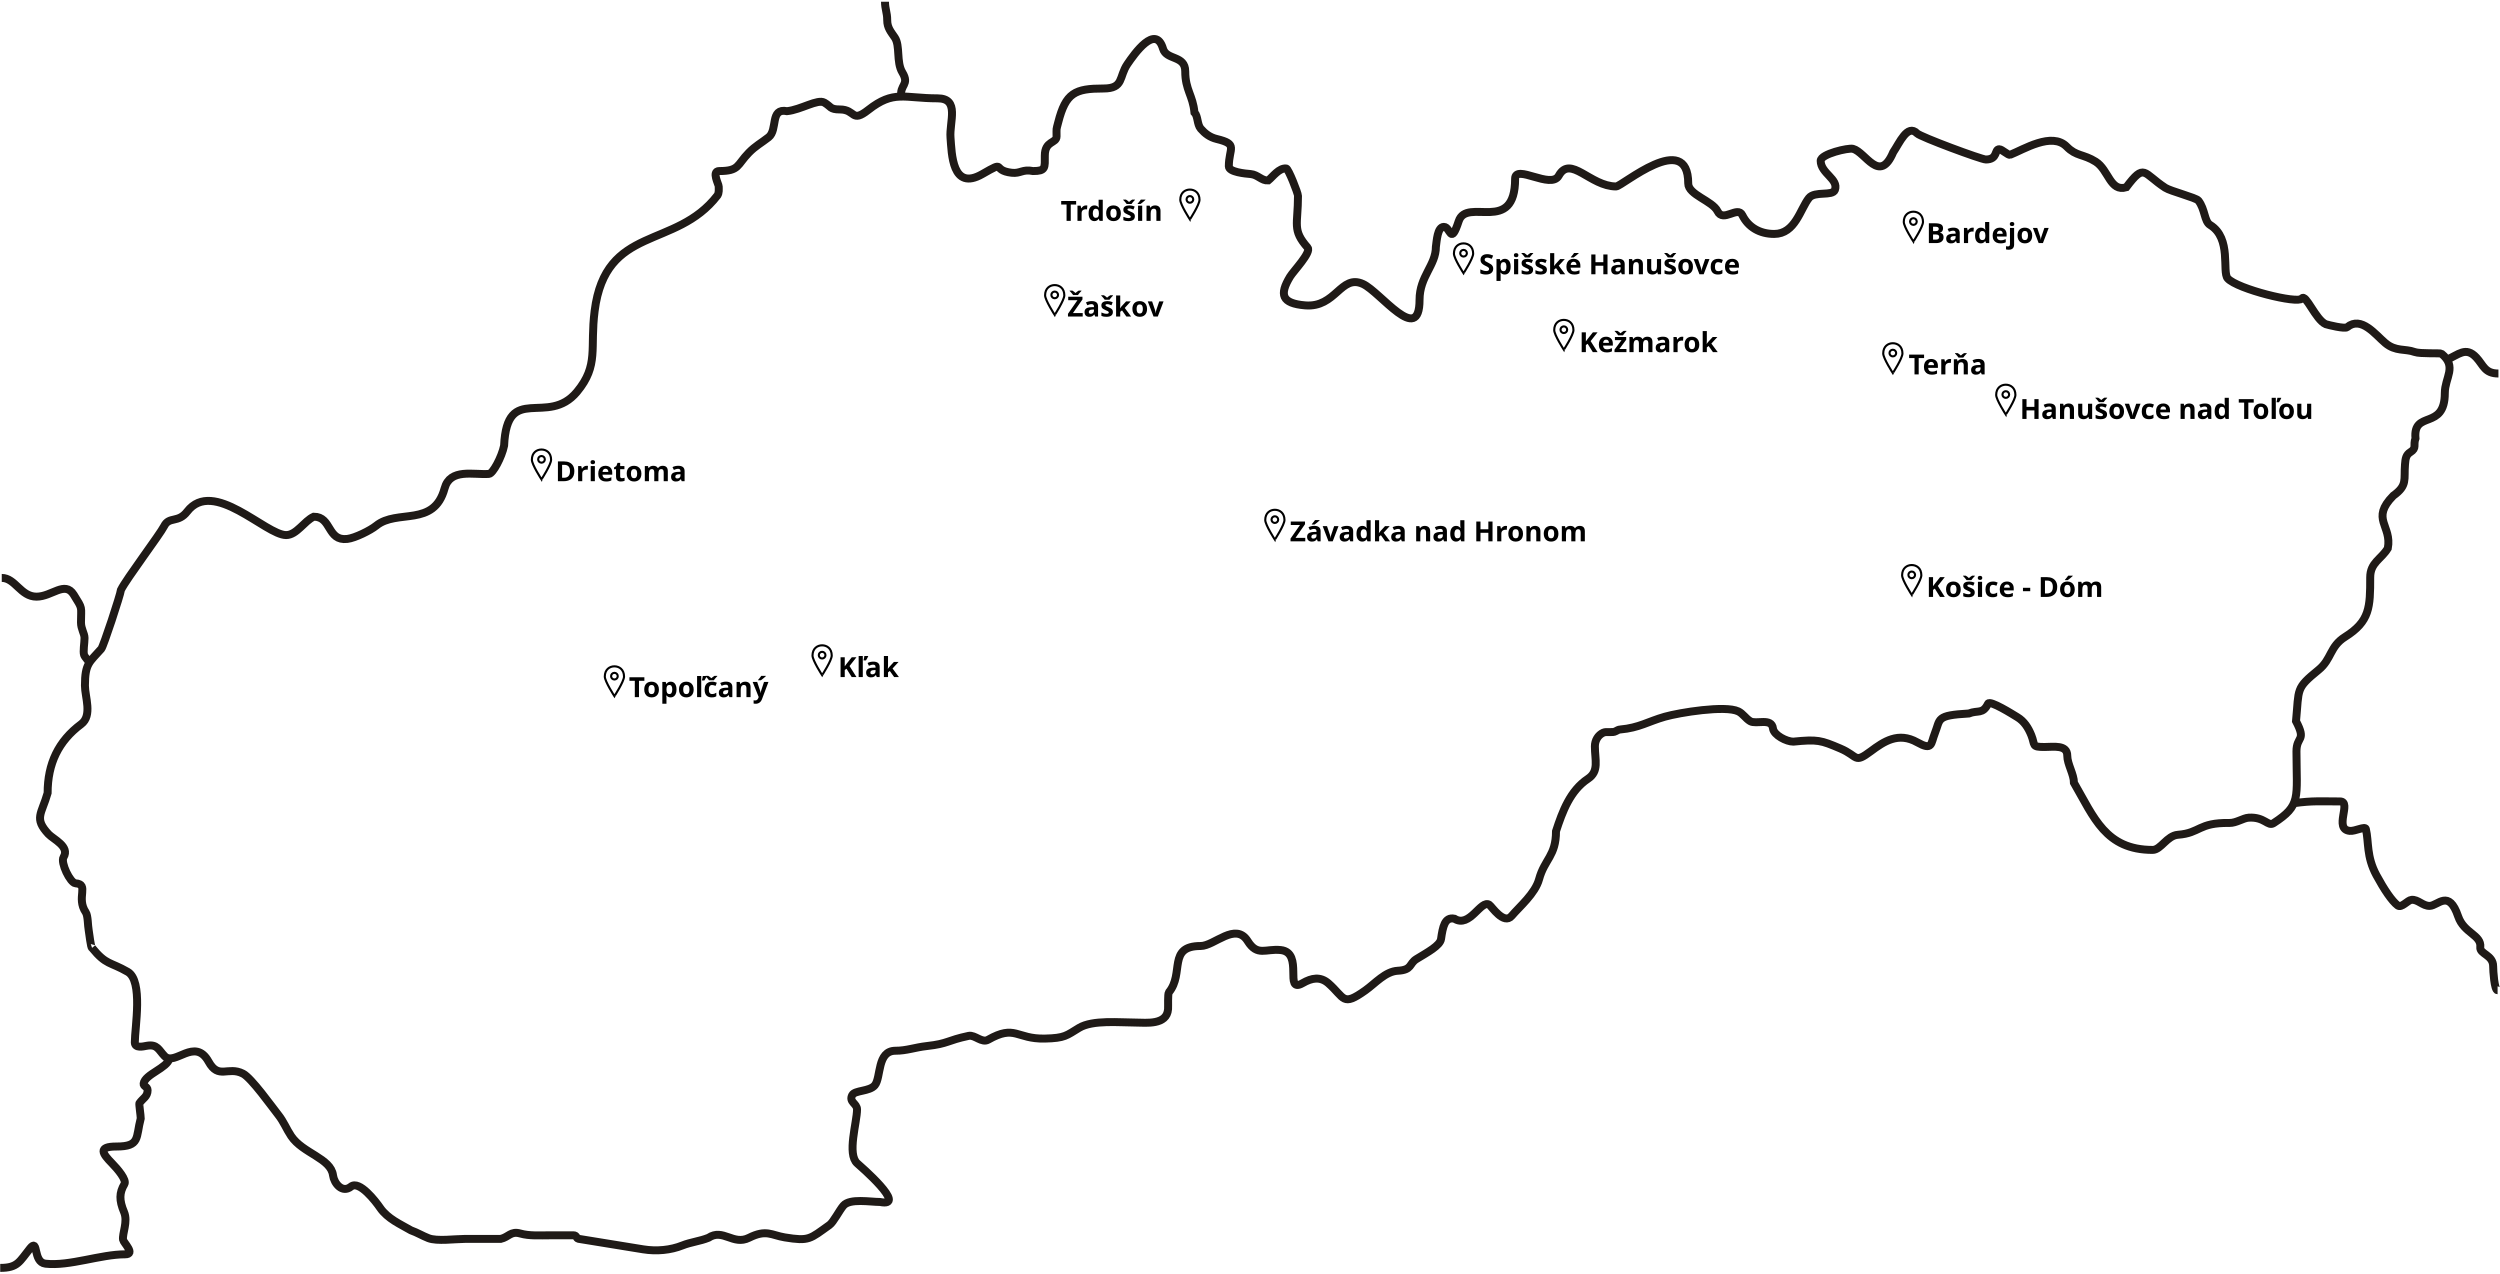
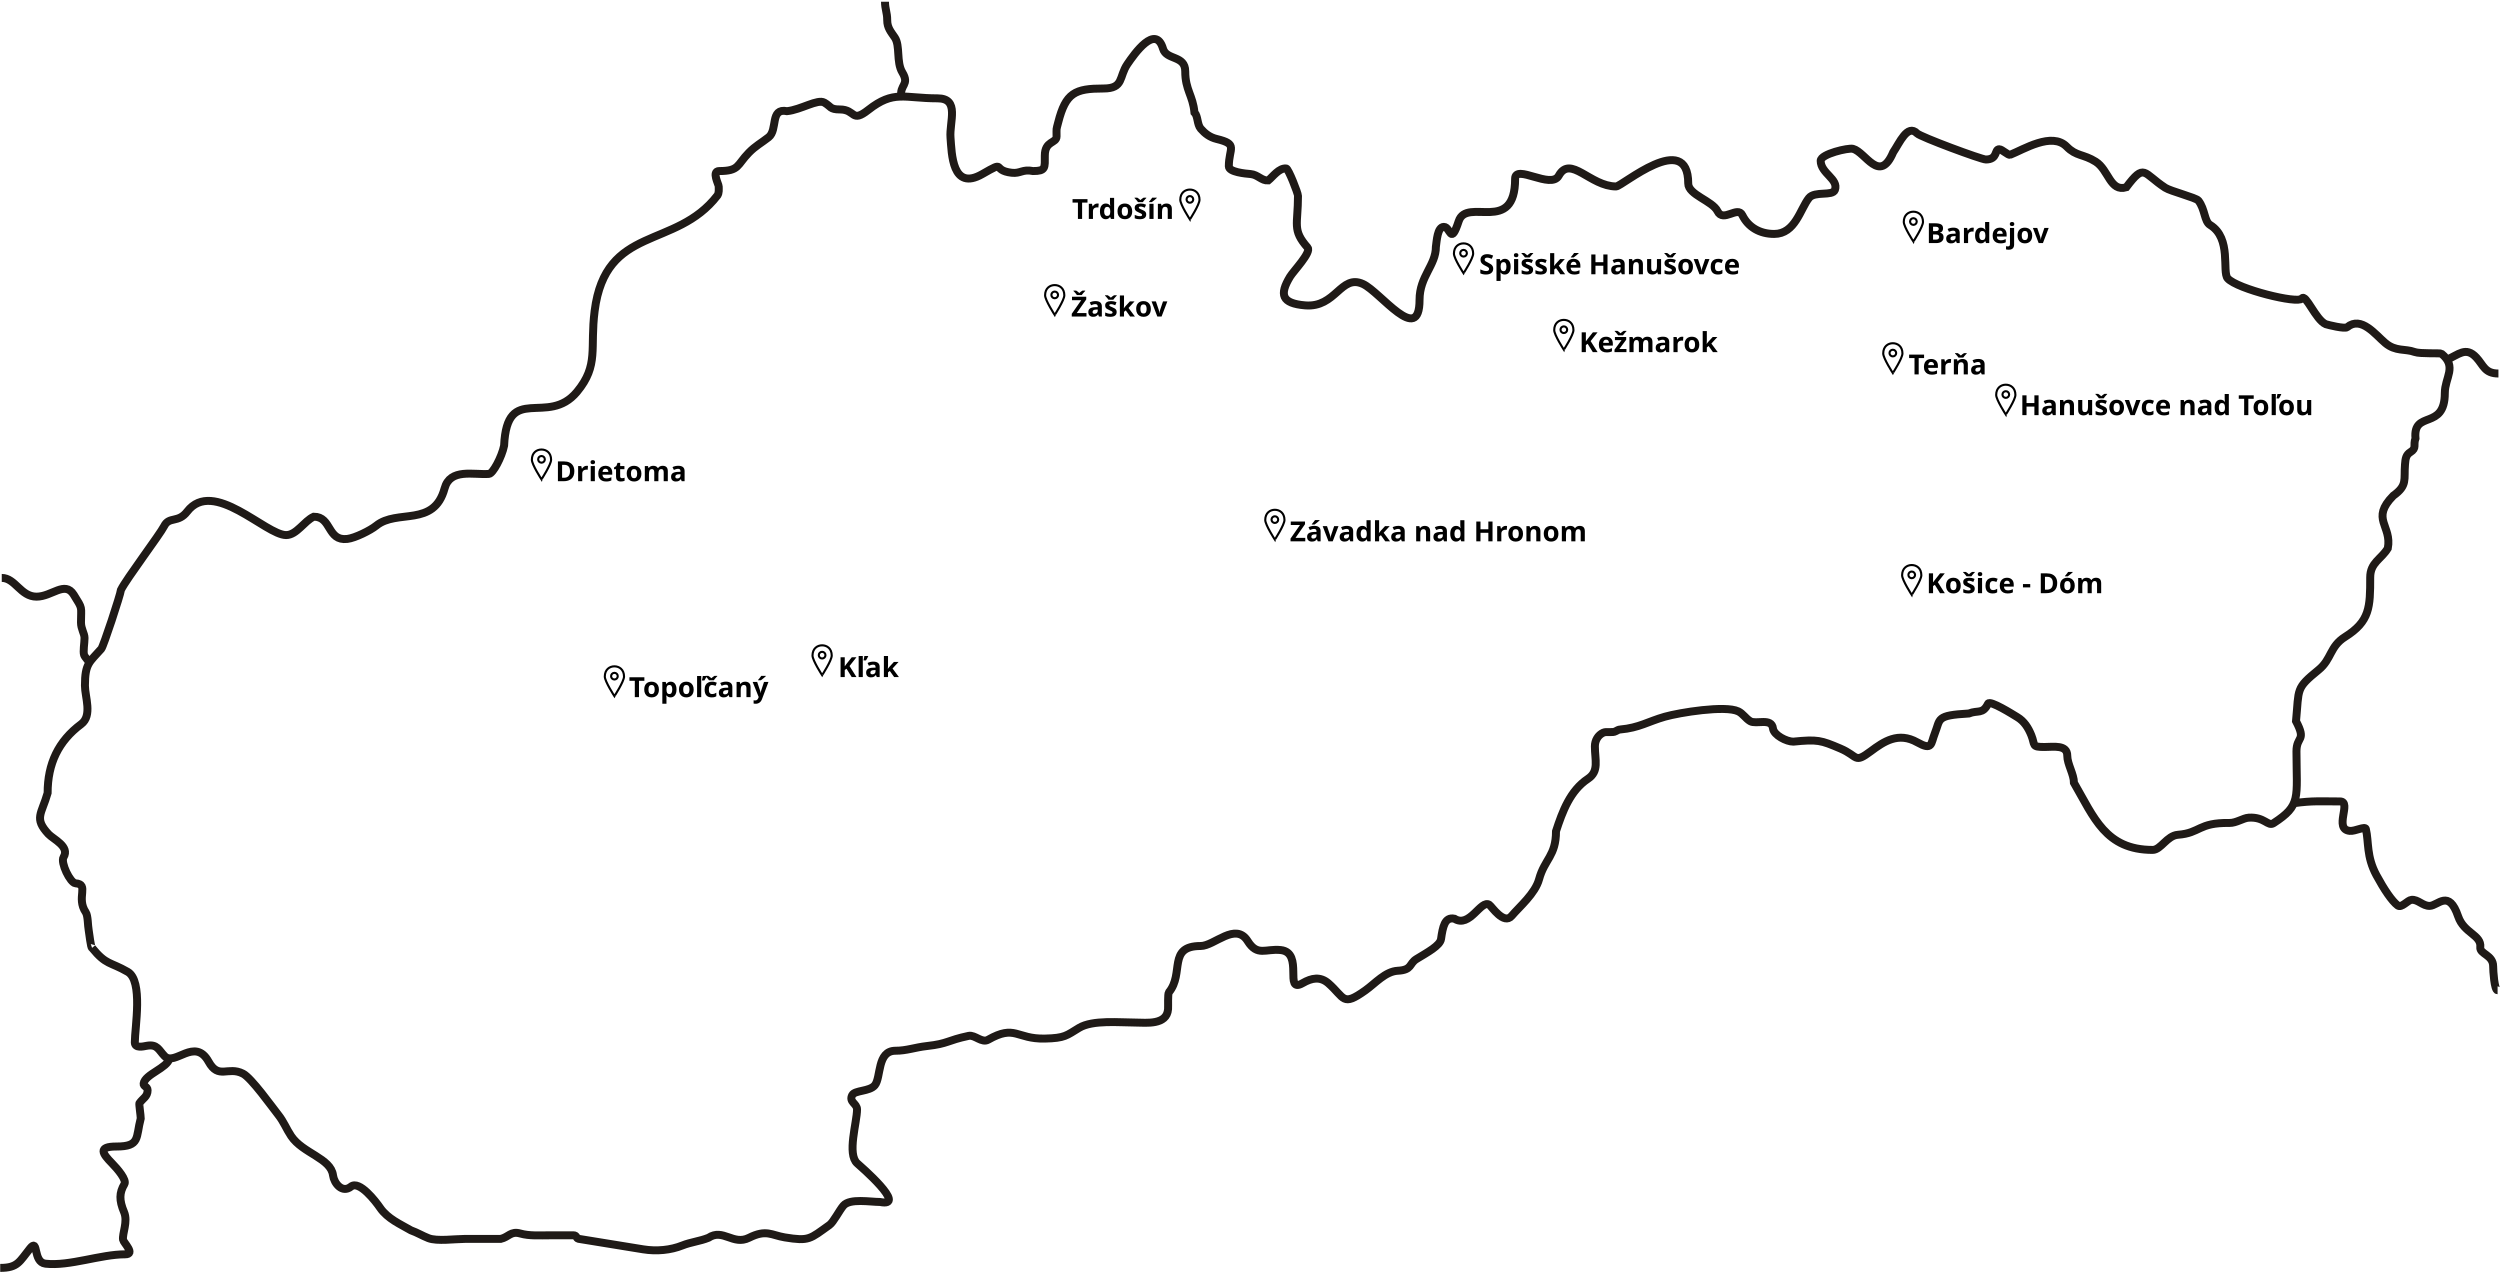
<svg xmlns="http://www.w3.org/2000/svg" xml:space="preserve" width="2642px" height="1346px" style="shape-rendering:geometricPrecision; text-rendering:geometricPrecision; image-rendering:optimizeQuality; fill-rule:evenodd; clip-rule:evenodd" viewBox="0 0 2642 1346" version="1.1" id="svg32">
  <defs id="defs12">
    <style type="text/css" id="style10">
    .str1 {stroke:#1F1A17;stroke-width:4.166}
    .str0 {stroke:#1F1A17;stroke-width:8.334}
    .fil0 {fill:none}
    .fil1 {fill:#1F1A17}
    .fnt0 {font-weight:normal;font-size:33.337;font-family:'Arial'}
   </style>
  </defs>
  <g transform="translate(249.3105,-32.92779)" id="g5430">
    <g id="g5416">
      <text xml:space="preserve" style="font-style:normal;font-variant:normal;font-weight:normal;font-stretch:normal;font-size:40px;line-height:125%;font-family:Wingdings;-inkscape-font-specification:Wingdings;letter-spacing:0px;word-spacing:-1.23px;fill:#000000;fill-opacity:1;stroke:none;stroke-width:1px;stroke-linecap:butt;stroke-linejoin:miter;stroke-opacity:1" x="1786.479" y="289.832" id="text5410">
        <tspan id="tspan5408" x="1786.479" y="289.832" style="font-style:normal;font-variant:normal;font-weight:bold;font-stretch:normal;font-size:29.333px;font-family:sans-serif;-inkscape-font-specification:'sans-serif Bold'">Bardejov</tspan>
      </text>
      <text id="text5414" y="289.832" x="1786.479" style="font-style:normal;font-variant:normal;font-weight:normal;font-stretch:normal;font-size:40px;line-height:125%;font-family:Wingdings;-inkscape-font-specification:Wingdings;letter-spacing:0px;word-spacing:-1.23px;fill:#000000;fill-opacity:1;stroke:none;stroke-width:1px;stroke-linecap:butt;stroke-linejoin:miter;stroke-opacity:1" xml:space="preserve">
        <tspan style="font-style:normal;font-variant:normal;font-weight:bold;font-stretch:normal;font-size:29.333px;font-family:sans-serif;-inkscape-font-specification:'sans-serif Bold'" y="326.428" x="1786.479" id="tspan5412" />
      </text>
      <g id="g4552-2-5-2-37" transform="matrix(0.05790356,0,0,0.05790356,1765.038,256.2061)" style="clip-rule:evenodd;fill:none;fill-rule:evenodd;stroke:#000000;stroke-width:38.38;stroke-miterlimit:4;stroke-dasharray:none;stroke-opacity:1;image-rendering:optimizeQuality;shape-rendering:geometricPrecision;text-rendering:geometricPrecision">
        <path id="path4550-2-21-0-87" d="m 133.383,551.7 c 0,0.1 0.2,0.3 0.2,0.3 0,0 175.2,-269 175.2,-357.4 0,-130.1 -88.8,-186.7 -175.4,-186.9 -86.6,0.2 -175.4,56.8 -175.4,186.9 0,88.4 175.3,357.4 175.3,357.4 0,0 0.1,-0.3 0.1,-0.3 z M 72.683,187.2 c 0,-33.6 27.2,-60.8 60.8,-60.8 33.6,0 60.8,27.2 60.8,60.8 0,33.6 -27.3,60.8 -60.9,60.8 -33.5,0 -60.7,-27.2 -60.7,-60.8 z" style="fill:none;stroke-width:38.38;stroke-miterlimit:4;stroke-dasharray:none" />
      </g>
    </g>
  </g>
  <g id="layer4" style="display:inline">
    <path style="clip-rule:evenodd;fill:none;fill-rule:evenodd;stroke:#1f1a17;stroke-width:8.419;image-rendering:optimizeQuality;shape-rendering:geometricPrecision;text-rendering:geometricPrecision" id="path15" d="m 97.291,1001.703 c -1.271,0.432 -2.997,-15.829 -3.544,-18.534 -0.964,-4.763 -0.712,-15.452 -3.101,-18.986 -10.589,-15.663 4.15,-29.611 -10.871,-30.708 -5.537,-0.404 -16.067,-21.954 -12.606,-27.607 6.882,-11.239 -10.853,-18.934 -15.947,-24.411 -15.608,-16.777 -7.241,-21.051 -0.886,-43.397 0,-31.056 11.403,-54.871 35.438,-72.781 12.122,-9.034 3.987,-28.861 3.987,-40.685 0,-23.589 4.778,-24.657 17.276,-38.877 2.292,-2.606 20.128,-56.918 20.82,-62.384 5.726,-11.587 41.167,-58.537 45.626,-67.356 5.345,-10.572 14.779,-2.899 24.363,-15.37 27.459,-35.728 82.911,24.863 104.541,24.863 11.129,0 19.134,-14.891 29.236,-19.438 19.051,0 13.987,26.019 35.438,23.507 8.165,-0.956 24.346,-8.981 30.565,-14.014 22.152,-17.927 60.934,2.081 72.204,-39.329 5.902,-21.688 30.709,-14.102 46.955,-15.37 4.077,-0.318 13.379,-17.507 15.947,-29.836 3.091,-67.319 45.98,-19.3 77.077,-56.959 23.287,-28.2 13.543,-45.681 18.605,-85.439 11.667,-91.654 85.421,-64.427 129.79,-122.055 1.81,-2.892 1.329,-6.076 1.329,-9.493 0,-2.268 -7.727,-16.274 0.443,-16.274 21.541,0 18.589,-6.313 31.451,-19.438 7.011,-7.155 13.202,-10.295 20.82,-16.274 9.966,-7.824 1.141,-31.199 19.491,-27.575 14.726,-1.502 32.281,-13.16 39.424,-9.041 7.248,4.178 5.651,7.233 16.39,7.233 16.977,0 11.899,14.758 30.122,0.452 26.921,-21.132 37.785,-12.206 73.09,-12.206 23.858,0 12.371,24.838 13.732,41.589 1.342,16.524 1.52,56.957 33.666,38.425 26.372,-15.205 9.074,-3.927 31.008,-1.356 9.347,1.095 11.178,-4.062 22.591,-1.808 13.467,0 12.403,-3.469 12.403,-16.274 0,-16.033 12.403,-12.785 12.403,-20.343 0,-9.726 -0.485,-6.091 1.772,-14.918 7.972,-31.174 17.667,-35.712 47.841,-35.712 21.666,0 16.108,-12.365 25.249,-25.767 7.45,-10.925 29.82,-42.739 37.652,-16.274 3.661,12.367 23.477,6.66 23.477,23.959 0,19.678 8.027,25.255 9.745,43.397 3.866,3.946 2.679,12.601 6.645,17.178 4.486,5.18 9.666,9.109 16.833,10.849 23.183,5.631 12.846,9.504 12.846,28.932 0,6.125 17.553,7.674 23.034,8.137 7.634,0.646 11.623,7.24 18.605,6.781 4.801,-3.885 11.453,-13.454 19.048,-12.658 2.263,0.236 12.403,26.043 12.403,28.932 0,30.671 -6.414,35.808 10.188,54.699 4.275,4.863 -15.034,24.818 -18.605,30.74 -11.389,18.889 -8.955,28.181 15.947,30.288 32.61,2.761 37.645,-33.339 61.13,-22.603 18.451,8.436 59.801,65.799 59.801,16.726 0,-24.917 17.276,-36.326 17.276,-56.055 0.919,-6.105 1.502,-20.961 8.479,-21.024 7.04,-0.063 6.888,20.578 15.626,-6.03 8.465,-25.781 59.617,14.952 59.617,-44.823 0,-15.95 37.962,11.481 46.069,-3.164 12.444,-22.479 33.236,11.301 60.687,11.301 6.105,0 76.191,-60.41 76.191,-3.164 0,12.08 25.567,18.267 31.008,29.384 5.945,12.15 21.192,-6.031 26.135,4.069 6.245,12.762 18.445,19.891 33.666,19.891 22.311,0 27.476,-26.293 36.767,-37.973 6.104,-7.675 24.999,-1.615 27.464,-8.589 4.077,-11.536 -15.061,-17.457 -15.061,-30.74 0,-7.223 29.3,-13.916 34.109,-12.658 13.436,3.515 28.078,37.647 42.525,3.616 6.597,-9.674 15.067,-30.282 25.249,-19.891 3.605,3.679 67.901,27.575 72.647,27.575 12.947,0 8.863,-10.849 14.175,-10.849 2.817,0 9.575,6.639 11.517,5.877 13.985,-5.487 44.121,-24.591 59.801,-8.589 10.114,10.321 17.494,7.615 30.565,15.822 13.849,8.698 15.193,32.201 32.337,27.123 19.704,-26.143 17.578,-14.936 41.196,0.452 5.654,3.684 32.6,10.514 34.995,13.562 7.234,9.207 6.161,21.941 12.403,25.767 23.069,14.144 12.42,49.583 18.605,56.507 10.009,11.205 74.357,27.182 78.406,21.247 3.942,-5.778 14.578,22.557 25.249,27.123 2.765,0.873 20.156,5.182 22.591,3.164 14.887,-12.33 30.118,8.209 40.31,16.726 11.127,9.298 20.837,5.75 31.008,9.493 5.819,2.141 27.159,0.845 28.35,1.808 16.893,13.671 3.544,25.104 3.544,41.589 0,39.953 -33.799,17.502 -31.008,47.918 -2.653,7.229 1.612,10.115 -5.316,14.466 -4.753,2.984 -5.251,6.844 -5.759,13.11 -1.315,16.182 2.857,22.041 -12.403,33 -24.388,24.888 -1.151,31.303 -5.759,55.603 -6.95,11.528 -18.605,14.994 -18.605,30.74 0,31.649 -0.355,46.369 -26.578,62.836 -16.308,10.242 -14.078,23.519 -27.907,34.808 -24.504,20.006 -20.613,19.337 -23.92,54.247 11.374,21.767 0.424,15.247 0.471,32.074 0.142,49.754 5.072,56.684 -24.18,75.702 -6.011,3.908 -9.428,-6.842 -26.28,-5.772 -5.945,0.377 -13.045,5.69 -20.443,5.585 -33.066,-0.471 -30.479,10.664 -54.354,12.491 -11.605,0.888 -18.044,15.988 -26.709,15.988 -49.75,0 -61.978,-34.32 -83.17,-70.898 0,-8.972 -7.069,-19.799 -7.069,-28.629 0,-11.914 -14.525,-9.242 -24.078,-9.242 -13.966,0 -9.651,-1.785 -13.916,-12.398 -3.276,-8.153 -7.69,-14.881 -14.8,-19.161 -4.75,-2.858 -28.961,-18.211 -30.925,-14.202 -5.627,11.488 -10.603,6.53 -20.322,10.37 -35.099,2.054 -29.745,5.455 -36.006,21.19 -4.255,10.697 -2.21,18.444 -18.555,9.242 -19.996,-11.257 -35.313,-0.761 -49.038,9.468 -17.961,13.384 -12.872,5.305 -32.251,-2.93 -20.625,-8.765 -23.863,-9.761 -49.701,-7.214 -6.929,0 -20.508,-6.771 -21.427,-13.976 -1.485,-11.65 -17.856,-3.895 -24.078,-7.664 -4.889,-2.961 -7.699,-8.027 -12.591,-10.37 -13.841,-6.63 -62.397,1.344 -77.534,5.636 -17.757,5.033 -27.203,11.774 -47.271,13.525 -1.514,0 -3.554,1.179 -4.639,1.803 -3.577,2.064 -9.684,-0.054 -13.254,1.578 -5.496,2.515 -8.836,8.218 -8.836,14.427 0,14.467 4.693,26.319 -7.29,34.265 -18.85,12.497 -26.96,34.523 -33.797,55.455 0,26.161 -12.117,29.498 -17.892,50.721 -4.114,15.116 -20.725,29.008 -28.989,38.768 -8.266,9.763 -20.993,-9.955 -23.584,-11.717 -8.896,-6.05 -20.569,24.992 -36.889,14.653 -10.308,-2.173 -12.299,8.79 -14.137,21.415 -1.034,7.099 -14.398,14.113 -25.937,21.194 -8.1,4.97 -4.349,11.573 -19.788,12.395 -13.089,0.697 -23.703,13.253 -34.239,20.739 -24.676,17.533 -21.37,8.064 -39.319,-7.664 -8.434,-7.105 -17.225,-5.608 -26.949,0 -20.373,11.748 1.664,-32.32 -23.194,-34.941 -16.031,-1.689 -24.577,7.023 -34.901,-9.468 -12.845,-20.516 -35.324,5.185 -49.701,5.185 -35.342,0 -17.074,29.014 -33.576,48.917 -1.301,1.925 -0.648,14.682 -0.884,17.809 -1.288,17.136 -23.549,14.261 -33.576,14.202 -17.462,0 -46.014,-3.119 -60.525,5.636 -13.291,8.018 -14.806,10.82 -36.227,11.271 -30.251,0.636 -30.978,-15.139 -59.817,1.213 -6.693,3.794 -13.868,-5.337 -20.465,-4.109 -23.467,4.979 -21.319,8.21 -44.302,10.787 -12.58,1.41 -21.416,4.959 -33.134,4.959 -19.739,0 -15.02,28.222 -21.869,36.519 -5.5,6.665 -21.137,5.11 -23.857,10.37 -3.811,7.374 5.08,8.835 5.08,15.104 0,13.609 -10.794,47.296 0.221,57.032 2.575,2.277 54.144,46.742 24.078,40.802 -10.28,0 -31.835,-4.003 -38.657,3.832 -4.352,4.998 -10.494,17.454 -14.8,20.514 -20.745,14.739 -21.148,17.358 -47.271,13.075 -14.047,-2.304 -19.342,-8.789 -37.773,0.451 -16.722,8.382 -27.455,-10.295 -42.853,0 -9.047,3.636 -18.628,4.506 -27.612,8.115 -12.211,4.906 -27.123,6.364 -41.307,4.058 l -68.416,-11.127 c -2.54,-0.64 -1.754,-3.7 -5.163,-3.7 h -7.8 -17.028 c -10.702,0 -21.854,0.843 -31.529,-1.906 -10.088,-2.865 -12.172,3.766 -20.653,5.718 h -37.901 c -10.381,0 -29.477,2.747 -38.45,-0.785 -6.747,-2.657 -11.717,-5.83 -18.475,-8.264 -10.879,-6.349 -24.708,-12.177 -32.692,-23.895 -4.455,-6.539 -21.956,-29.35 -30.704,-22.317 -9.258,7.44 -17.937,-3.612 -18.997,-11.947 -2.302,-18.108 -31.958,-23.183 -44.231,-41.459 -5.008,-7.458 -7.703,-15.022 -13.732,-22.603 -6.511,-8.185 -28.244,-38.827 -37.209,-43.397 -15.967,-8.137 -25.659,6.599 -36.324,-12.658 -14.614,-26.387 -35.666,5.192 -46.512,-5.877 -6.264,-6.393 -7.509,-12.99 -19.048,-10.849 -3.365,0.625 -12.403,2.893 -12.403,-3.616 0,-15.72 9.017,-65.05 -7.53,-74.589 -18.874,-10.882 -22.561,-6.834 -37.652,-25.315 m 81.845,116.796 c -2.181,10.227 -26.05,16.731 -27.36,26.662 -0.396,2.997 4.21,3.083 4.21,6.922 0,7.03 -4.999,8.472 -8.654,13.844 -0.51,0.749 1.403,13.186 1.403,15.992 -5.357,20.31 -0.339,29.72 -25.703,29.72 -20.068,0 -14.692,7.509 -4.692,17.715 6.005,6.129 15.771,17.573 13.121,22.019 -5.436,9.121 -5.638,17.054 -0.353,29.574 4.3,10.184 -2.088,22.619 -1.044,29.286 0.468,2.991 13.44,15.314 2.345,15.314 -26.296,0 -58.909,12.768 -84.373,9.912 -13.577,-1.524 -7.131,-27.48 -16.139,-16.309 -11.444,14.195 -13.015,20.755 -31.681,20.755 M 94.242,700.727 c 0.417,-1.495 -4.517,-5.938 -5.381,-8.593 -1.204,-3.696 0.468,-12.548 0.468,-17.901 0,-4.858 -3.742,-9.426 -3.742,-16.469 0,-17.435 2.234,-13.464 -7.718,-29.358 -9.358,-14.943 -23.038,2.148 -39.293,2.148 -16.8,0 -22.47,-19.811 -36.72,-19.811 M 952.555,102.057 c -2.13,-12.583 9.112,-12.142 0.999,-25.596 -6.551,-10.867 -2.037,-28.141 -7.972,-36.85 -4.033,-5.919 -7.972,-10.3 -7.972,-18.186 0,-8.424 -2.344,-11.664 -2.344,-19.622 M 2585.966,380.011 c 12.094,-4.926 19.802,-14.249 30.988,-2.225 7.645,8.217 8.828,16.947 23.389,16.947 m -216.218,454.117 c 19.377,-2.826 29.77,-1.881 48.848,-1.881 12.822,0 -7.275,29.428 10.317,31.107 5.686,0.542 16.148,-5.299 16.943,-1.97 3.299,13.811 0.385,28.87 11.195,48.87 7.904,14.624 16.232,27.208 22.511,31.939 3.968,2.988 10.453,-5.573 14.538,-5.963 6.874,-0.658 11.849,6.563 19.2,6.401 8.907,-0.195 20.127,-18.191 30.128,11.159 6.09,17.876 24.764,19.396 23.359,32.558 -0.767,7.185 13.6,8.024 13.6,20.1 0,4.746 1.295,25.365 4.69,25.365" class="fil0 str0" />
  </g>
  <g id="g4537" transform="translate(-117.5992,82.31951)">
    <g id="g4523">
      <text id="text4517" y="289.832" x="1786.479" style="font-style:normal;font-variant:normal;font-weight:normal;font-stretch:normal;font-size:40px;line-height:125%;font-family:Wingdings;-inkscape-font-specification:Wingdings;letter-spacing:0px;word-spacing:-1.23px;fill:#000000;fill-opacity:1;stroke:none;stroke-width:1px;stroke-linecap:butt;stroke-linejoin:miter;stroke-opacity:1" xml:space="preserve">
        <tspan style="font-style:normal;font-variant:normal;font-weight:bold;font-stretch:normal;font-size:29.333px;font-family:sans-serif;-inkscape-font-specification:'sans-serif Bold'" y="289.832" x="1786.479" id="tspan4515">Kežmarok</tspan>
      </text>
      <text xml:space="preserve" style="font-style:normal;font-variant:normal;font-weight:normal;font-stretch:normal;font-size:40px;line-height:125%;font-family:Wingdings;-inkscape-font-specification:Wingdings;letter-spacing:0px;word-spacing:-1.23px;fill:#000000;fill-opacity:1;stroke:none;stroke-width:1px;stroke-linecap:butt;stroke-linejoin:miter;stroke-opacity:1" x="1786.479" y="289.832" id="text4521">
        <tspan id="tspan4519" x="1786.479" y="326.428" style="font-style:normal;font-variant:normal;font-weight:bold;font-stretch:normal;font-size:29.333px;font-family:sans-serif;-inkscape-font-specification:'sans-serif Bold'" />
      </text>
      <g id="g4552-2-5-2-3" transform="matrix(0.05790356,0,0,0.05790356,1762.534,255.2843)" style="clip-rule:evenodd;fill:none;fill-rule:evenodd;stroke:#000000;stroke-width:38.38;stroke-miterlimit:4;stroke-dasharray:none;stroke-opacity:1;image-rendering:optimizeQuality;shape-rendering:geometricPrecision;text-rendering:geometricPrecision">
        <path id="path4550-2-21-0-89" d="m 133.383,551.7 c 0,0.1 0.2,0.3 0.2,0.3 0,0 175.2,-269 175.2,-357.4 0,-130.1 -88.8,-186.7 -175.4,-186.9 -86.6,0.2 -175.4,56.8 -175.4,186.9 0,88.4 175.3,357.4 175.3,357.4 0,0 0.1,-0.3 0.1,-0.3 z M 72.683,187.2 c 0,-33.6 27.2,-60.8 60.8,-60.8 33.6,0 60.8,27.2 60.8,60.8 0,33.6 -27.3,60.8 -60.9,60.8 -33.5,0 -60.7,-27.2 -60.7,-60.8 z" style="fill:none;stroke-width:38.38;stroke-miterlimit:4;stroke-dasharray:none" />
      </g>
    </g>
  </g>
  <g transform="translate(-900.8105,425.7094)" id="g4567">
    <g id="g4553">
      <text xml:space="preserve" style="font-style:normal;font-variant:normal;font-weight:normal;font-stretch:normal;font-size:40px;line-height:125%;font-family:Wingdings;-inkscape-font-specification:Wingdings;letter-spacing:0px;word-spacing:-1.23px;fill:#000000;fill-opacity:1;stroke:none;stroke-width:1px;stroke-linecap:butt;stroke-linejoin:miter;stroke-opacity:1" x="1786.479" y="289.832" id="text4547">
        <tspan id="tspan4545" x="1786.479" y="289.832" style="font-style:normal;font-variant:normal;font-weight:bold;font-stretch:normal;font-size:29.333px;font-family:sans-serif;-inkscape-font-specification:'sans-serif Bold'">Kľak</tspan>
      </text>
      <text id="text4551" y="289.832" x="1786.479" style="font-style:normal;font-variant:normal;font-weight:normal;font-stretch:normal;font-size:40px;line-height:125%;font-family:Wingdings;-inkscape-font-specification:Wingdings;letter-spacing:0px;word-spacing:-1.23px;fill:#000000;fill-opacity:1;stroke:none;stroke-width:1px;stroke-linecap:butt;stroke-linejoin:miter;stroke-opacity:1" xml:space="preserve">
        <tspan style="font-style:normal;font-variant:normal;font-weight:bold;font-stretch:normal;font-size:29.333px;font-family:sans-serif;-inkscape-font-specification:'sans-serif Bold'" y="326.428" x="1786.479" id="tspan4549" />
      </text>
      <g id="g4552-2-5-2-0" transform="matrix(0.05790356,0,0,0.05790356,1761.904,255.821)" style="clip-rule:evenodd;fill:none;fill-rule:evenodd;stroke:#000000;stroke-width:38.38;stroke-miterlimit:4;stroke-dasharray:none;stroke-opacity:1;image-rendering:optimizeQuality;shape-rendering:geometricPrecision;text-rendering:geometricPrecision">
        <path id="path4550-2-21-0-9" d="m 133.383,551.7 c 0,0.1 0.2,0.3 0.2,0.3 0,0 175.2,-269 175.2,-357.4 0,-130.1 -88.8,-186.7 -175.4,-186.9 -86.6,0.2 -175.4,56.8 -175.4,186.9 0,88.4 175.3,357.4 175.3,357.4 0,0 0.1,-0.3 0.1,-0.3 z M 72.683,187.2 c 0,-33.6 27.2,-60.8 60.8,-60.8 33.6,0 60.8,27.2 60.8,60.8 0,33.6 -27.3,60.8 -60.9,60.8 -33.5,0 -60.7,-27.2 -60.7,-60.8 z" style="fill:none;stroke-width:38.38;stroke-miterlimit:4;stroke-dasharray:none" />
      </g>
    </g>
  </g>
  <g id="g4597" transform="translate(1053.69,-155.2311)">
    <g id="g4583">
-       <text id="text4577" y="388.615" x="67.178" style="font-style:normal;font-variant:normal;font-weight:normal;font-stretch:normal;font-size:40px;line-height:125%;font-family:Wingdings;-inkscape-font-specification:Wingdings;letter-spacing:0px;word-spacing:-1.23px;fill:#000000;fill-opacity:1;stroke:none;stroke-width:1px;stroke-linecap:butt;stroke-linejoin:miter;stroke-opacity:1" xml:space="preserve">
-         <tspan style="font-style:normal;font-variant:normal;font-weight:bold;font-stretch:normal;font-size:29.333px;font-family:sans-serif;-inkscape-font-specification:'sans-serif Bold'" y="388.615" x="67.178" id="tspan4575">Trdošín</tspan>
+       <text id="text4577" y="386.615" x="79.178" style="font-style:normal;font-variant:normal;font-weight:normal;font-stretch:normal;font-size:40px;line-height:125%;font-family:Wingdings;-inkscape-font-specification:Wingdings;letter-spacing:0px;word-spacing:-1.23px;fill:#000000;fill-opacity:1;stroke:none;stroke-width:1px;stroke-linecap:butt;stroke-linejoin:miter;stroke-opacity:1" xml:space="preserve">
+         <tspan style="font-style:normal;font-variant:normal;font-weight:bold;font-stretch:normal;font-size:29.333px;font-family:sans-serif;-inkscape-font-specification:'sans-serif Bold'" y="386.615" x="79.178" id="tspan4575">Trdošín</tspan>
      </text>
      <text xml:space="preserve" style="font-style:normal;font-variant:normal;font-weight:normal;font-stretch:normal;font-size:40px;line-height:125%;font-family:Wingdings;-inkscape-font-specification:Wingdings;letter-spacing:0px;word-spacing:-1.23px;fill:#000000;fill-opacity:1;stroke:none;stroke-width:1px;stroke-linecap:butt;stroke-linejoin:miter;stroke-opacity:1" x="1786.479" y="289.832" id="text4581">
        <tspan id="tspan4579" x="1786.479" y="326.428" style="font-style:normal;font-variant:normal;font-weight:bold;font-stretch:normal;font-size:29.333px;font-family:sans-serif;-inkscape-font-specification:'sans-serif Bold'" />
      </text>
      <g id="g4552-2-5-2" transform="matrix(0.05790356,0,0,0.05790356,196.0679,355.1217)" style="clip-rule:evenodd;fill:none;fill-rule:evenodd;stroke:#000000;stroke-width:38.38;stroke-miterlimit:4;stroke-dasharray:none;stroke-opacity:1;image-rendering:optimizeQuality;shape-rendering:geometricPrecision;text-rendering:geometricPrecision">
        <path id="path4550-2-21-0" d="m 133.383,551.7 c 0,0.1 0.2,0.3 0.2,0.3 0,0 175.2,-269 175.2,-357.4 0,-130.1 -88.8,-186.7 -175.4,-186.9 -86.6,0.2 -175.4,56.8 -175.4,186.9 0,88.4 175.3,357.4 175.3,357.4 0,0 0.1,-0.3 0.1,-0.3 z M 72.683,187.2 c 0,-33.6 27.2,-60.8 60.8,-60.8 33.6,0 60.8,27.2 60.8,60.8 0,33.6 -27.3,60.8 -60.9,60.8 -33.5,0 -60.7,-27.2 -60.7,-60.8 z" style="fill:none;stroke-width:38.38;stroke-miterlimit:4;stroke-dasharray:none" />
      </g>
    </g>
  </g>
  <g transform="translate(1065.45,-341.0379)" id="g4627">
    <g id="g4613" transform="translate(-1288.888,341.0379)">
      <text xml:space="preserve" style="font-style:normal;font-variant:normal;font-weight:normal;font-stretch:normal;font-size:40px;line-height:125%;font-family:Wingdings;-inkscape-font-specification:Wingdings;letter-spacing:0px;word-spacing:-1.23px;fill:#000000;fill-opacity:1;stroke:none;stroke-width:1px;stroke-linecap:butt;stroke-linejoin:miter;stroke-opacity:1" x="1786.479" y="289.832" id="text4607">
        <tspan id="tspan4605" x="1786.479" y="289.832" style="font-style:normal;font-variant:normal;font-weight:bold;font-stretch:normal;font-size:29.333px;font-family:sans-serif;-inkscape-font-specification:'sans-serif Bold'">Spišské Hanušovce</tspan>
      </text>
      <text id="text4611" y="289.832" x="1786.479" style="font-style:normal;font-variant:normal;font-weight:normal;font-stretch:normal;font-size:40px;line-height:125%;font-family:Wingdings;-inkscape-font-specification:Wingdings;letter-spacing:0px;word-spacing:-1.23px;fill:#000000;fill-opacity:1;stroke:none;stroke-width:1px;stroke-linecap:butt;stroke-linejoin:miter;stroke-opacity:1" xml:space="preserve">
        <tspan style="font-style:normal;font-variant:normal;font-weight:bold;font-stretch:normal;font-size:29.333px;font-family:sans-serif;-inkscape-font-specification:'sans-serif Bold'" y="326.428" x="1786.479" id="tspan4609" />
      </text>
      <g id="g4552-2-5-2-2" transform="matrix(0.05790356,0,0,0.05790356,1762.385,256.7659)" style="clip-rule:evenodd;fill:none;fill-rule:evenodd;stroke:#000000;stroke-width:38.38;stroke-miterlimit:4;stroke-dasharray:none;stroke-opacity:1;image-rendering:optimizeQuality;shape-rendering:geometricPrecision;text-rendering:geometricPrecision">
        <path id="path4550-2-21-0-46" d="m 133.383,551.7 c 0,0.1 0.2,0.3 0.2,0.3 0,0 175.2,-269 175.2,-357.4 0,-130.1 -88.8,-186.7 -175.4,-186.9 -86.6,0.2 -175.4,56.8 -175.4,186.9 0,88.4 175.3,357.4 175.3,357.4 0,0 0.1,-0.3 0.1,-0.3 z M 72.683,187.2 c 0,-33.6 27.2,-60.8 60.8,-60.8 33.6,0 60.8,27.2 60.8,60.8 0,33.6 -27.3,60.8 -60.9,60.8 -33.5,0 -60.7,-27.2 -60.7,-60.8 z" style="fill:none;stroke-width:38.38;stroke-miterlimit:4;stroke-dasharray:none" />
      </g>
    </g>
  </g>
  <g id="g4657" transform="translate(348.094,152.8791)">
    <g id="g4643">
-       <text id="text4637" y="289.832" x="1786.479" style="font-style:normal;font-variant:normal;font-weight:normal;font-stretch:normal;font-size:40px;line-height:125%;font-family:Wingdings;-inkscape-font-specification:Wingdings;letter-spacing:0px;word-spacing:-1.23px;fill:#000000;fill-opacity:1;stroke:none;stroke-width:1px;stroke-linecap:butt;stroke-linejoin:miter;stroke-opacity:1" xml:space="preserve">
-         <tspan style="font-style:normal;font-variant:normal;font-weight:bold;font-stretch:normal;font-size:29.333px;font-family:sans-serif;-inkscape-font-specification:'sans-serif Bold'" y="289.832" x="1786.479" id="tspan4635">Hanušovce nad Toľou</tspan>
+       <text id="text4637" y="285.832" x="1786.479" style="font-style:normal;font-variant:normal;font-weight:normal;font-stretch:normal;font-size:40px;line-height:125%;font-family:Wingdings;-inkscape-font-specification:Wingdings;letter-spacing:0px;word-spacing:-1.23px;fill:#000000;fill-opacity:1;stroke:none;stroke-width:1px;stroke-linecap:butt;stroke-linejoin:miter;stroke-opacity:1" xml:space="preserve">
+         <tspan style="font-style:normal;font-variant:normal;font-weight:bold;font-stretch:normal;font-size:29.333px;font-family:sans-serif;-inkscape-font-specification:'sans-serif Bold'" y="285.832" x="1786.479" id="tspan4635">Hanušovce nad Toľou</tspan>
      </text>
      <text xml:space="preserve" style="font-style:normal;font-variant:normal;font-weight:normal;font-stretch:normal;font-size:40px;line-height:125%;font-family:Wingdings;-inkscape-font-specification:Wingdings;letter-spacing:0px;word-spacing:-1.23px;fill:#000000;fill-opacity:1;stroke:none;stroke-width:1px;stroke-linecap:butt;stroke-linejoin:miter;stroke-opacity:1" x="1786.479" y="289.832" id="text4641">
        <tspan id="tspan4639" x="1786.479" y="326.428" style="font-style:normal;font-variant:normal;font-weight:bold;font-stretch:normal;font-size:29.333px;font-family:sans-serif;-inkscape-font-specification:'sans-serif Bold'" />
      </text>
      <g id="g4552-2-5-2-27" transform="matrix(0.05790356,0,0,0.05790356,1763.905,253.2251)" style="clip-rule:evenodd;fill:none;fill-rule:evenodd;stroke:#000000;stroke-width:38.38;stroke-miterlimit:4;stroke-dasharray:none;stroke-opacity:1;image-rendering:optimizeQuality;shape-rendering:geometricPrecision;text-rendering:geometricPrecision">
        <path id="path4550-2-21-0-51" d="m 133.383,551.7 c 0,0.1 0.2,0.3 0.2,0.3 0,0 175.2,-269 175.2,-357.4 0,-130.1 -88.8,-186.7 -175.4,-186.9 -86.6,0.2 -175.4,56.8 -175.4,186.9 0,88.4 175.3,357.4 175.3,357.4 0,0 0.1,-0.3 0.1,-0.3 z M 72.683,187.2 c 0,-33.6 27.2,-60.8 60.8,-60.8 33.6,0 60.8,27.2 60.8,60.8 0,33.6 -27.3,60.8 -60.9,60.8 -33.5,0 -60.7,-27.2 -60.7,-60.8 z" style="fill:none;stroke-width:38.38;stroke-miterlimit:4;stroke-dasharray:none" />
      </g>
    </g>
  </g>
  <g transform="translate(-658.5559,44.68774)" id="g4687">
    <g id="g4673">
-       <text xml:space="preserve" style="font-style:normal;font-variant:normal;font-weight:normal;font-stretch:normal;font-size:40px;line-height:125%;font-family:Wingdings;-inkscape-font-specification:Wingdings;letter-spacing:0px;word-spacing:-1.23px;fill:#000000;fill-opacity:1;stroke:none;stroke-width:1px;stroke-linecap:butt;stroke-linejoin:miter;stroke-opacity:1" x="1786.479" y="289.832" id="text4667">
-         <tspan id="tspan4665" x="1786.479" y="289.832" style="font-style:normal;font-variant:normal;font-weight:bold;font-stretch:normal;font-size:29.333px;font-family:sans-serif;-inkscape-font-specification:'sans-serif Bold'">Žaškov</tspan>
+       <text xml:space="preserve" style="font-style:normal;font-variant:normal;font-weight:normal;font-stretch:normal;font-size:40px;line-height:125%;font-family:Wingdings;-inkscape-font-specification:Wingdings;letter-spacing:0px;word-spacing:-1.23px;fill:#000000;fill-opacity:1;stroke:none;stroke-width:1px;stroke-linecap:butt;stroke-linejoin:miter;stroke-opacity:1" x="1790.479" y="289.832" id="text4667">
+         <tspan id="tspan4665" x="1790.479" y="289.832" style="font-style:normal;font-variant:normal;font-weight:bold;font-stretch:normal;font-size:29.333px;font-family:sans-serif;-inkscape-font-specification:'sans-serif Bold'">Žaškov</tspan>
      </text>
      <text id="text4671" y="289.832" x="1786.479" style="font-style:normal;font-variant:normal;font-weight:normal;font-stretch:normal;font-size:40px;line-height:125%;font-family:Wingdings;-inkscape-font-specification:Wingdings;letter-spacing:0px;word-spacing:-1.23px;fill:#000000;fill-opacity:1;stroke:none;stroke-width:1px;stroke-linecap:butt;stroke-linejoin:miter;stroke-opacity:1" xml:space="preserve">
        <tspan style="font-style:normal;font-variant:normal;font-weight:bold;font-stretch:normal;font-size:29.333px;font-family:sans-serif;-inkscape-font-specification:'sans-serif Bold'" y="326.428" x="1786.479" id="tspan4669" />
      </text>
      <g id="g4552-2-5-2-7" transform="matrix(0.05790356,0,0,0.05790356,1765.45,256.1409)" style="clip-rule:evenodd;fill:none;fill-rule:evenodd;stroke:#000000;stroke-width:38.38;stroke-miterlimit:4;stroke-dasharray:none;stroke-opacity:1;image-rendering:optimizeQuality;shape-rendering:geometricPrecision;text-rendering:geometricPrecision">
        <path id="path4550-2-21-0-6" d="m 133.383,551.7 c 0,0.1 0.2,0.3 0.2,0.3 0,0 175.2,-269 175.2,-357.4 0,-130.1 -88.8,-186.7 -175.4,-186.9 -86.6,0.2 -175.4,56.8 -175.4,186.9 0,88.4 175.3,357.4 175.3,357.4 0,0 0.1,-0.3 0.1,-0.3 z M 72.683,187.2 c 0,-33.6 27.2,-60.8 60.8,-60.8 33.6,0 60.8,27.2 60.8,60.8 0,33.6 -27.3,60.8 -60.9,60.8 -33.5,0 -60.7,-27.2 -60.7,-60.8 z" style="fill:none;stroke-width:38.38;stroke-miterlimit:4;stroke-dasharray:none" />
      </g>
    </g>
  </g>
  <g id="g4717" transform="translate(-1121.897,446.8773)">
    <g id="g4703">
      <text id="text4697" y="289.832" x="1786.479" style="font-style:normal;font-variant:normal;font-weight:normal;font-stretch:normal;font-size:40px;line-height:125%;font-family:Wingdings;-inkscape-font-specification:Wingdings;letter-spacing:0px;word-spacing:-1.23px;fill:#000000;fill-opacity:1;stroke:none;stroke-width:1px;stroke-linecap:butt;stroke-linejoin:miter;stroke-opacity:1" xml:space="preserve">
        <tspan style="font-style:normal;font-variant:normal;font-weight:bold;font-stretch:normal;font-size:29.333px;font-family:sans-serif;-inkscape-font-specification:'sans-serif Bold'" y="289.832" x="1786.479" id="tspan4695">Topoľčaný</tspan>
      </text>
      <text xml:space="preserve" style="font-style:normal;font-variant:normal;font-weight:normal;font-stretch:normal;font-size:40px;line-height:125%;font-family:Wingdings;-inkscape-font-specification:Wingdings;letter-spacing:0px;word-spacing:-1.23px;fill:#000000;fill-opacity:1;stroke:none;stroke-width:1px;stroke-linecap:butt;stroke-linejoin:miter;stroke-opacity:1" x="1786.479" y="289.832" id="text4701">
        <tspan id="tspan4699" x="1786.479" y="326.428" style="font-style:normal;font-variant:normal;font-weight:bold;font-stretch:normal;font-size:29.333px;font-family:sans-serif;-inkscape-font-specification:'sans-serif Bold'" />
      </text>
      <g id="g4552-2-5-2-9" transform="matrix(0.05790356,0,0,0.05790356,1763.489,256.8533)" style="clip-rule:evenodd;fill:none;fill-rule:evenodd;stroke:#000000;stroke-width:38.38;stroke-miterlimit:4;stroke-dasharray:none;stroke-opacity:1;image-rendering:optimizeQuality;shape-rendering:geometricPrecision;text-rendering:geometricPrecision">
        <path id="path4550-2-21-0-4" d="m 133.383,551.7 c 0,0.1 0.2,0.3 0.2,0.3 0,0 175.2,-269 175.2,-357.4 0,-130.1 -88.8,-186.7 -175.4,-186.9 -86.6,0.2 -175.4,56.8 -175.4,186.9 0,88.4 175.3,357.4 175.3,357.4 0,0 0.1,-0.3 0.1,-0.3 z M 72.683,187.2 c 0,-33.6 27.2,-60.8 60.8,-60.8 33.6,0 60.8,27.2 60.8,60.8 0,33.6 -27.3,60.8 -60.9,60.8 -33.5,0 -60.7,-27.2 -60.7,-60.8 z" style="fill:none;stroke-width:38.38;stroke-miterlimit:4;stroke-dasharray:none" />
      </g>
    </g>
  </g>
  <g transform="translate(-1199.513,218.7347)" id="g4747">
    <g id="g4733">
      <text xml:space="preserve" style="font-style:normal;font-variant:normal;font-weight:normal;font-stretch:normal;font-size:40px;line-height:125%;font-family:Wingdings;-inkscape-font-specification:Wingdings;letter-spacing:0px;word-spacing:-1.23px;fill:#000000;fill-opacity:1;stroke:none;stroke-width:1px;stroke-linecap:butt;stroke-linejoin:miter;stroke-opacity:1" x="1786.479" y="289.832" id="text4727">
        <tspan id="tspan4725" x="1786.479" y="289.832" style="font-style:normal;font-variant:normal;font-weight:bold;font-stretch:normal;font-size:29.333px;font-family:sans-serif;-inkscape-font-specification:'sans-serif Bold'">Drietoma</tspan>
      </text>
      <text id="text4731" y="289.832" x="1786.479" style="font-style:normal;font-variant:normal;font-weight:normal;font-stretch:normal;font-size:40px;line-height:125%;font-family:Wingdings;-inkscape-font-specification:Wingdings;letter-spacing:0px;word-spacing:-1.23px;fill:#000000;fill-opacity:1;stroke:none;stroke-width:1px;stroke-linecap:butt;stroke-linejoin:miter;stroke-opacity:1" xml:space="preserve">
        <tspan style="font-style:normal;font-variant:normal;font-weight:bold;font-stretch:normal;font-size:29.333px;font-family:sans-serif;-inkscape-font-specification:'sans-serif Bold'" y="326.428" x="1786.479" id="tspan4729" />
      </text>
      <g id="g4552-2-5-2-6" transform="matrix(0.05790356,0,0,0.05790356,1764.03,255.8698)" style="clip-rule:evenodd;fill:none;fill-rule:evenodd;stroke:#000000;stroke-width:38.38;stroke-miterlimit:4;stroke-dasharray:none;stroke-opacity:1;image-rendering:optimizeQuality;shape-rendering:geometricPrecision;text-rendering:geometricPrecision">
        <path id="path4550-2-21-0-8" d="m 133.383,551.7 c 0,0.1 0.2,0.3 0.2,0.3 0,0 175.2,-269 175.2,-357.4 0,-130.1 -88.8,-186.7 -175.4,-186.9 -86.6,0.2 -175.4,56.8 -175.4,186.9 0,88.4 175.3,357.4 175.3,357.4 0,0 0.1,-0.3 0.1,-0.3 z M 72.683,187.2 c 0,-33.6 27.2,-60.8 60.8,-60.8 33.6,0 60.8,27.2 60.8,60.8 0,33.6 -27.3,60.8 -60.9,60.8 -33.5,0 -60.7,-27.2 -60.7,-60.8 z" style="fill:none;stroke-width:38.38;stroke-miterlimit:4;stroke-dasharray:none" />
      </g>
    </g>
  </g>
  <g id="g4777" transform="translate(1091.321,209.3267)">
    <g id="g4763" transform="translate(-1514.679,72.91156)">
      <text id="text4757" y="289.832" x="1786.479" style="font-style:normal;font-variant:normal;font-weight:normal;font-stretch:normal;font-size:40px;line-height:125%;font-family:Wingdings;-inkscape-font-specification:Wingdings;letter-spacing:0px;word-spacing:-1.23px;fill:#000000;fill-opacity:1;stroke:none;stroke-width:1px;stroke-linecap:butt;stroke-linejoin:miter;stroke-opacity:1" xml:space="preserve">
        <tspan style="font-style:normal;font-variant:normal;font-weight:bold;font-stretch:normal;font-size:29.333px;font-family:sans-serif;-inkscape-font-specification:'sans-serif Bold'" y="289.832" x="1786.479" id="tspan4755">Závadka nad Hronom</tspan>
      </text>
      <text xml:space="preserve" style="font-style:normal;font-variant:normal;font-weight:normal;font-stretch:normal;font-size:40px;line-height:125%;font-family:Wingdings;-inkscape-font-specification:Wingdings;letter-spacing:0px;word-spacing:-1.23px;fill:#000000;fill-opacity:1;stroke:none;stroke-width:1px;stroke-linecap:butt;stroke-linejoin:miter;stroke-opacity:1" x="1786.479" y="289.832" id="text4761">
        <tspan id="tspan4759" x="1786.479" y="326.428" style="font-style:normal;font-variant:normal;font-weight:bold;font-stretch:normal;font-size:29.333px;font-family:sans-serif;-inkscape-font-specification:'sans-serif Bold'" />
      </text>
      <g id="g4552-2-5-2-8" transform="matrix(0.05790356,0,0,0.05790356,1762.903,256.054)" style="clip-rule:evenodd;fill:none;fill-rule:evenodd;stroke:#000000;stroke-width:38.38;stroke-miterlimit:4;stroke-dasharray:none;stroke-opacity:1;image-rendering:optimizeQuality;shape-rendering:geometricPrecision;text-rendering:geometricPrecision">
        <path id="path4550-2-21-0-0" d="m 133.383,551.7 c 0,0.1 0.2,0.3 0.2,0.3 0,0 175.2,-269 175.2,-357.4 0,-130.1 -88.8,-186.7 -175.4,-186.9 -86.6,0.2 -175.4,56.8 -175.4,186.9 0,88.4 175.3,357.4 175.3,357.4 0,0 0.1,-0.3 0.1,-0.3 z M 72.683,187.2 c 0,-33.6 27.2,-60.8 60.8,-60.8 33.6,0 60.8,27.2 60.8,60.8 0,33.6 -27.3,60.8 -60.9,60.8 -33.5,0 -60.7,-27.2 -60.7,-60.8 z" style="fill:none;stroke-width:38.38;stroke-miterlimit:4;stroke-dasharray:none" />
      </g>
    </g>
  </g>
  <g transform="translate(230.4947,105.8394)" id="g4807">
    <g id="g4793">
      <text xml:space="preserve" style="font-style:normal;font-variant:normal;font-weight:normal;font-stretch:normal;font-size:40px;line-height:125%;font-family:Wingdings;-inkscape-font-specification:Wingdings;letter-spacing:0px;word-spacing:-1.23px;fill:#000000;fill-opacity:1;stroke:none;stroke-width:1px;stroke-linecap:butt;stroke-linejoin:miter;stroke-opacity:1" x="1786.479" y="289.832" id="text4787">
        <tspan id="tspan4785" x="1786.479" y="289.832" style="font-style:normal;font-variant:normal;font-weight:bold;font-stretch:normal;font-size:29.333px;font-family:sans-serif;-inkscape-font-specification:'sans-serif Bold'">Terňa</tspan>
      </text>
      <text id="text4791" y="289.832" x="1786.479" style="font-style:normal;font-variant:normal;font-weight:normal;font-stretch:normal;font-size:40px;line-height:125%;font-family:Wingdings;-inkscape-font-specification:Wingdings;letter-spacing:0px;word-spacing:-1.23px;fill:#000000;fill-opacity:1;stroke:none;stroke-width:1px;stroke-linecap:butt;stroke-linejoin:miter;stroke-opacity:1" xml:space="preserve">
        <tspan style="font-style:normal;font-variant:normal;font-weight:bold;font-stretch:normal;font-size:29.333px;font-family:sans-serif;-inkscape-font-specification:'sans-serif Bold'" y="326.428" x="1786.479" id="tspan4789" />
      </text>
      <g id="g4552-2-5-2-77" transform="matrix(0.05790356,0,0,0.05790356,1762.129,256.4396)" style="clip-rule:evenodd;fill:none;fill-rule:evenodd;stroke:#000000;stroke-width:38.38;stroke-miterlimit:4;stroke-dasharray:none;stroke-opacity:1;image-rendering:optimizeQuality;shape-rendering:geometricPrecision;text-rendering:geometricPrecision">
        <path id="path4550-2-21-0-5" d="m 133.383,551.7 c 0,0.1 0.2,0.3 0.2,0.3 0,0 175.2,-269 175.2,-357.4 0,-130.1 -88.8,-186.7 -175.4,-186.9 -86.6,0.2 -175.4,56.8 -175.4,186.9 0,88.4 175.3,357.4 175.3,357.4 0,0 0.1,-0.3 0.1,-0.3 z M 72.683,187.2 c 0,-33.6 27.2,-60.8 60.8,-60.8 33.6,0 60.8,27.2 60.8,60.8 0,33.6 -27.3,60.8 -60.9,60.8 -33.5,0 -60.7,-27.2 -60.7,-60.8 z" style="fill:none;stroke-width:38.38;stroke-miterlimit:4;stroke-dasharray:none" />
      </g>
    </g>
  </g>
  <g id="g4837" transform="translate(249.3106,341.0379)">
    <g id="g4823">
-       <text id="text4817" y="289.832" x="1786.479" style="font-style:normal;font-variant:normal;font-weight:normal;font-stretch:normal;font-size:40px;line-height:125%;font-family:Wingdings;-inkscape-font-specification:Wingdings;letter-spacing:0px;word-spacing:-1.23px;fill:#000000;fill-opacity:1;stroke:none;stroke-width:1px;stroke-linecap:butt;stroke-linejoin:miter;stroke-opacity:1" xml:space="preserve">
-         <tspan style="font-style:normal;font-variant:normal;font-weight:bold;font-stretch:normal;font-size:29.333px;font-family:sans-serif;-inkscape-font-specification:'sans-serif Bold'" y="289.832" x="1786.479" id="tspan4815">Košice - Dóm</tspan>
+       <text id="text4817" y="285.832" x="1786.479" style="font-style:normal;font-variant:normal;font-weight:normal;font-stretch:normal;font-size:40px;line-height:125%;font-family:Wingdings;-inkscape-font-specification:Wingdings;letter-spacing:0px;word-spacing:-1.23px;fill:#000000;fill-opacity:1;stroke:none;stroke-width:1px;stroke-linecap:butt;stroke-linejoin:miter;stroke-opacity:1" xml:space="preserve">
+         <tspan style="font-style:normal;font-variant:normal;font-weight:bold;font-stretch:normal;font-size:29.333px;font-family:sans-serif;-inkscape-font-specification:'sans-serif Bold'" y="285.832" x="1786.479" id="tspan4815">Košice - Dóm</tspan>
      </text>
      <text xml:space="preserve" style="font-style:normal;font-variant:normal;font-weight:normal;font-stretch:normal;font-size:40px;line-height:125%;font-family:Wingdings;-inkscape-font-specification:Wingdings;letter-spacing:0px;word-spacing:-1.23px;fill:#000000;fill-opacity:1;stroke:none;stroke-width:1px;stroke-linecap:butt;stroke-linejoin:miter;stroke-opacity:1" x="1786.479" y="289.832" id="text4821">
        <tspan id="tspan4819" x="1786.479" y="326.428" style="font-style:normal;font-variant:normal;font-weight:bold;font-stretch:normal;font-size:29.333px;font-family:sans-serif;-inkscape-font-specification:'sans-serif Bold'" />
      </text>
      <g id="g4552-2-5-2-83" transform="matrix(0.05790356,0,0,0.05790356,1763.276,255.6546)" style="clip-rule:evenodd;fill:none;fill-rule:evenodd;stroke:#000000;stroke-width:38.38;stroke-miterlimit:4;stroke-dasharray:none;stroke-opacity:1;image-rendering:optimizeQuality;shape-rendering:geometricPrecision;text-rendering:geometricPrecision">
        <path id="path4550-2-21-0-88" d="m 133.383,551.7 c 0,0.1 0.2,0.3 0.2,0.3 0,0 175.2,-269 175.2,-357.4 0,-130.1 -88.8,-186.7 -175.4,-186.9 -86.6,0.2 -175.4,56.8 -175.4,186.9 0,88.4 175.3,357.4 175.3,357.4 0,0 0.1,-0.3 0.1,-0.3 z M 72.683,187.2 c 0,-33.6 27.2,-60.8 60.8,-60.8 33.6,0 60.8,27.2 60.8,60.8 0,33.6 -27.3,60.8 -60.9,60.8 -33.5,0 -60.7,-27.2 -60.7,-60.8 z" style="fill:none;stroke-width:38.38;stroke-miterlimit:4;stroke-dasharray:none" />
      </g>
    </g>
  </g>
</svg>
